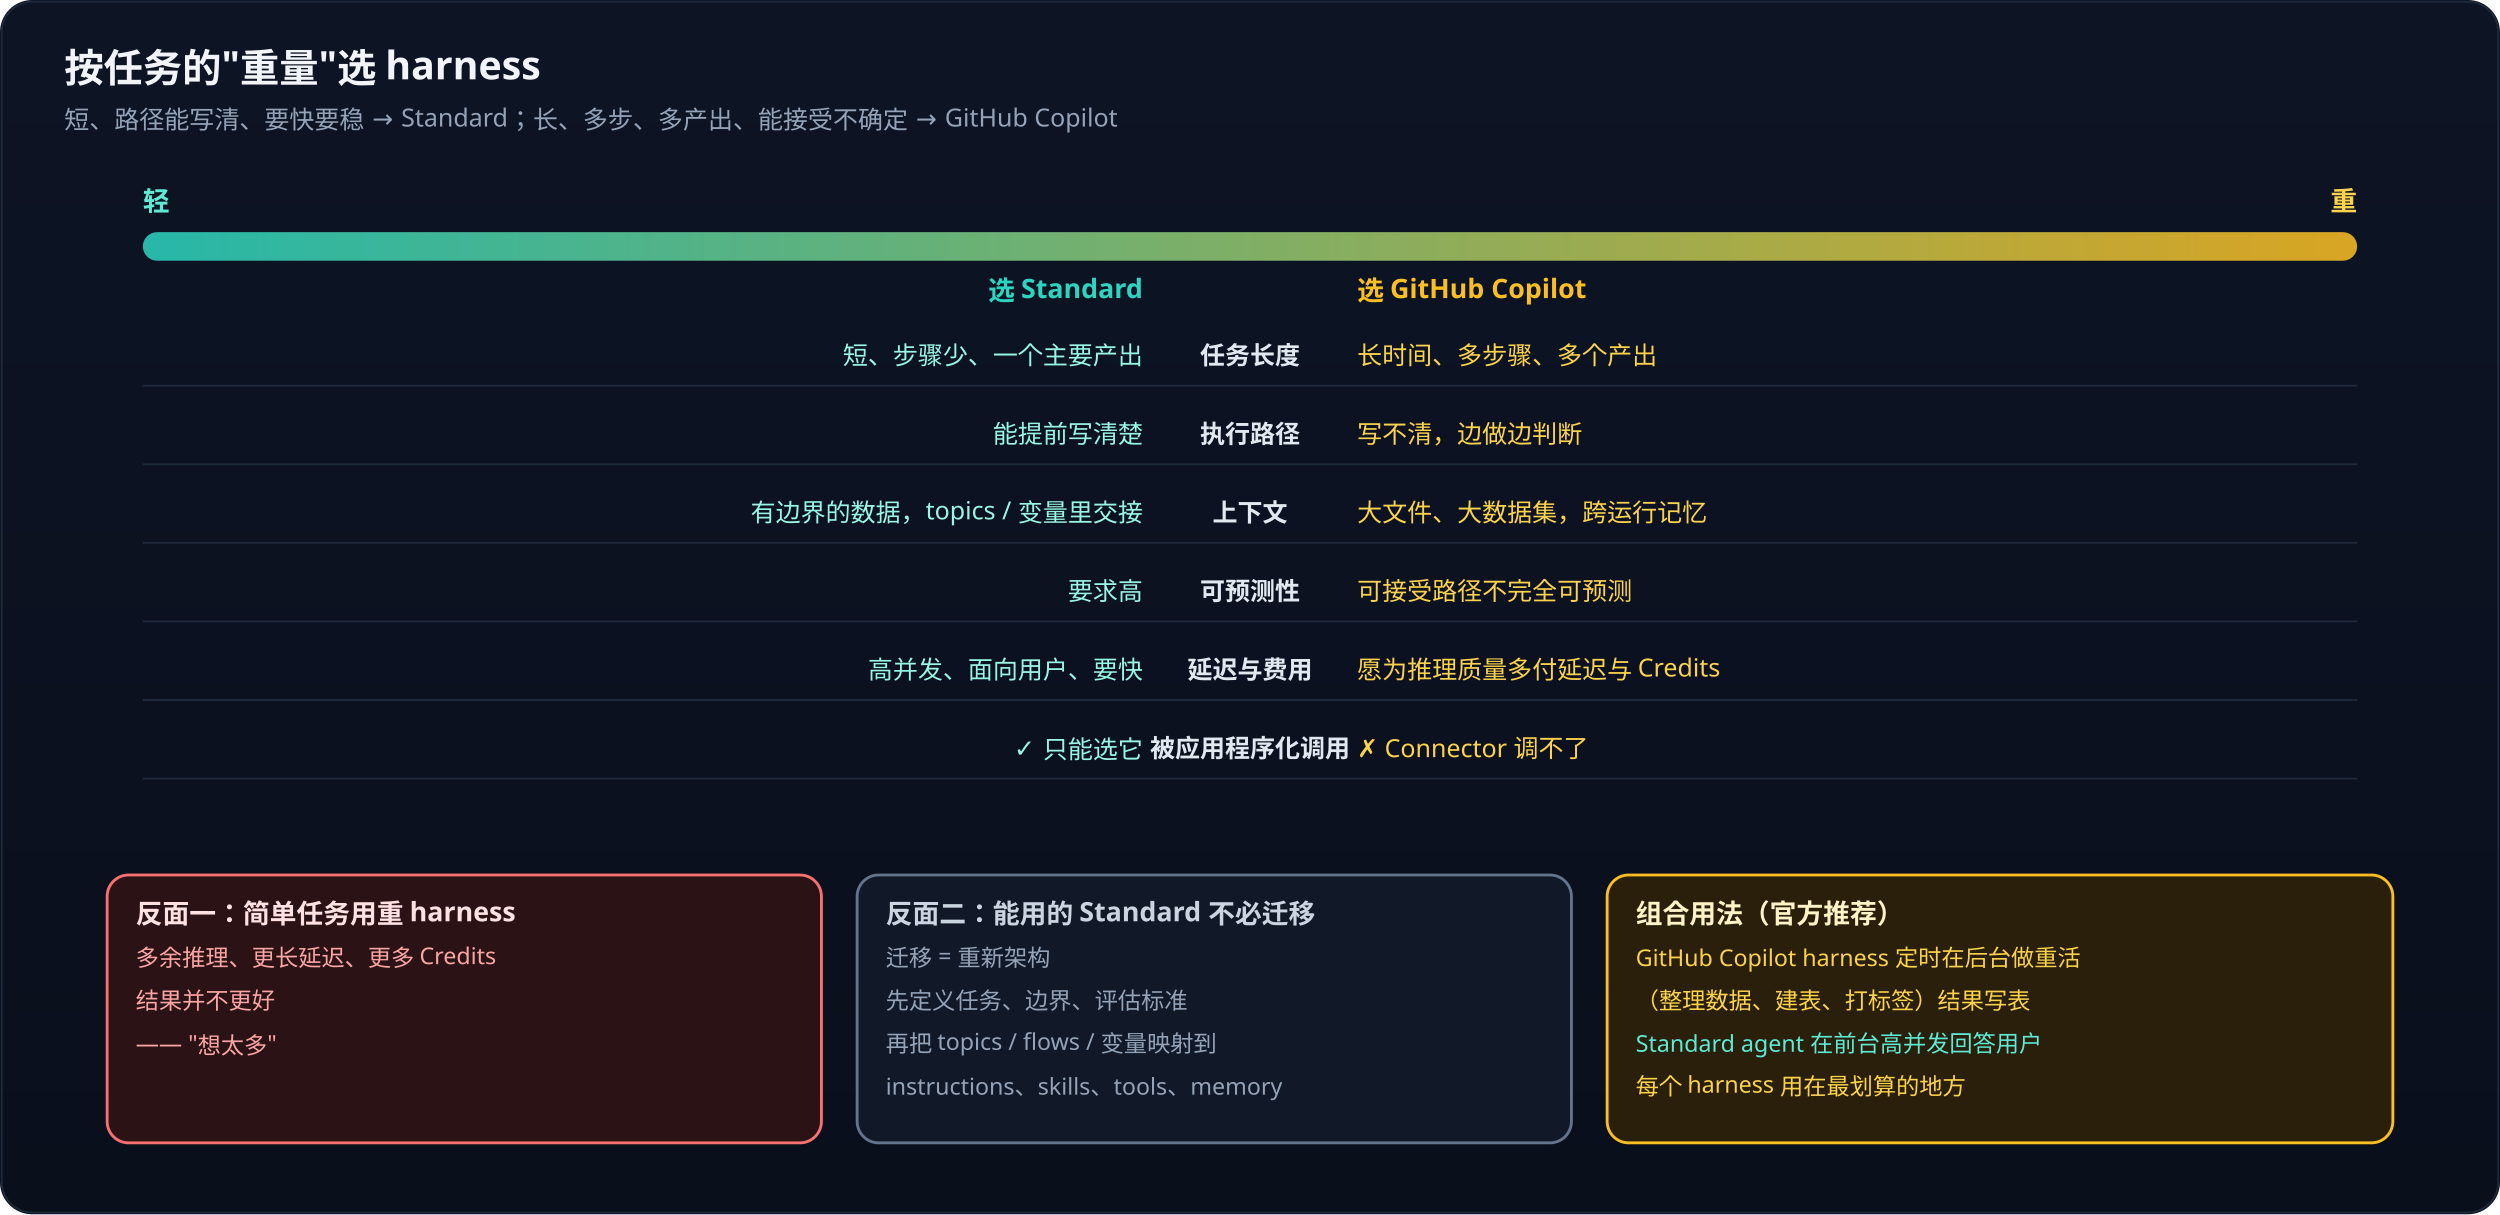
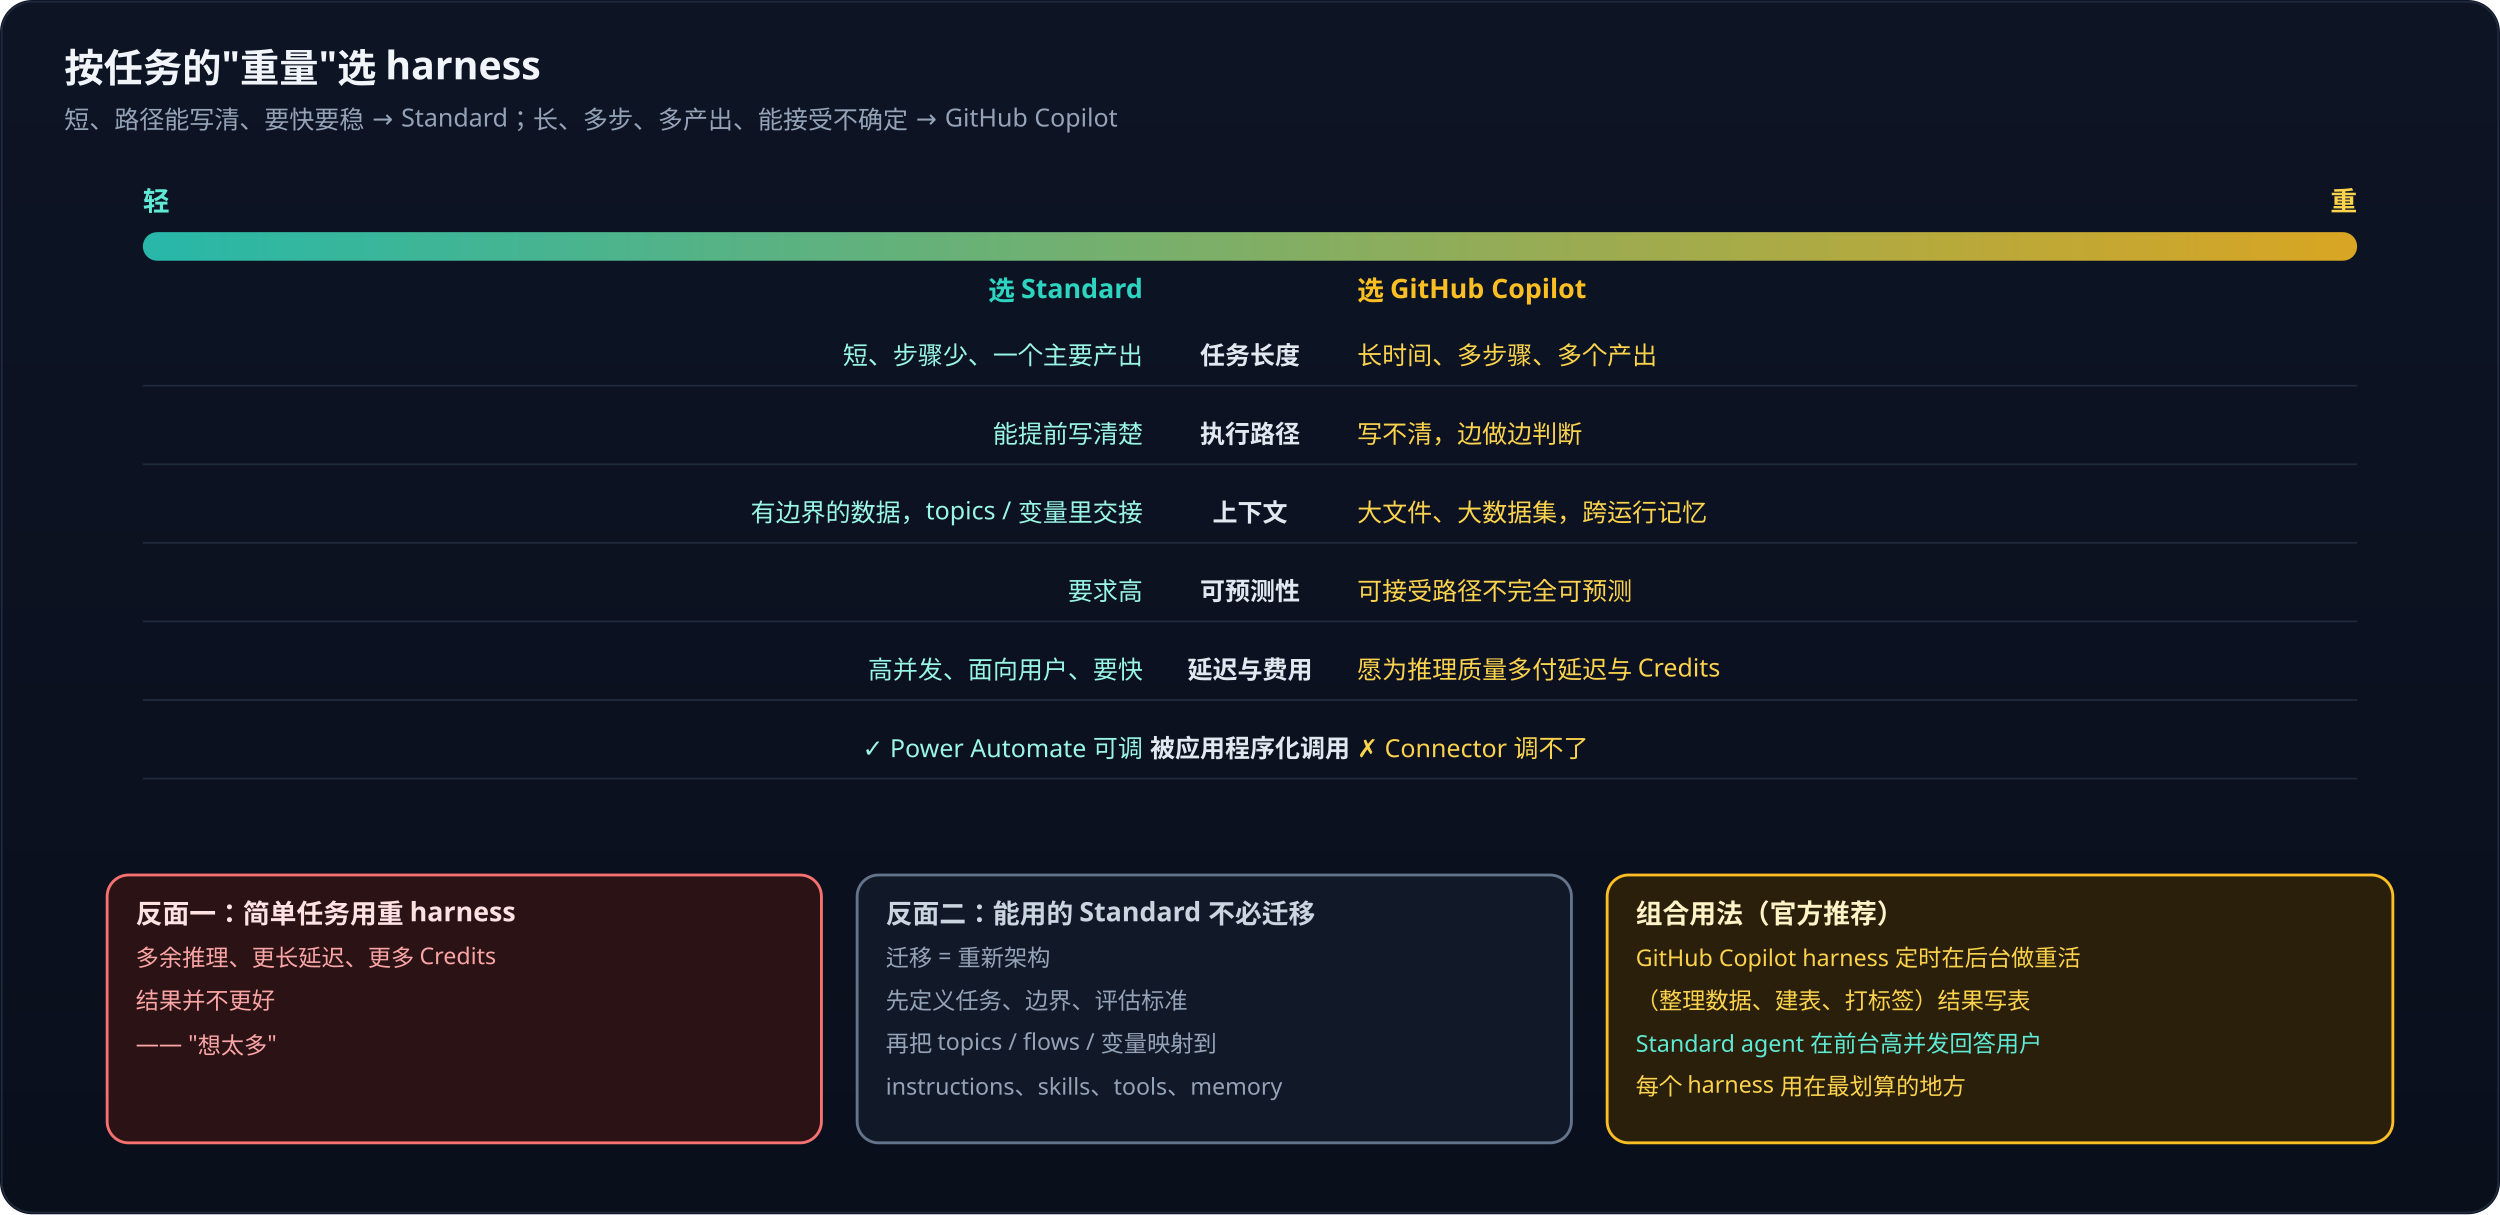
<svg xmlns="http://www.w3.org/2000/svg" width="1400" height="680" viewBox="0 0 1400 680" font-family="PingFang SC, Hiragino Sans GB, Microsoft YaHei, sans-serif">
  <defs>
    <linearGradient id="bg" x1="0" y1="0" x2="0" y2="1">
      <stop offset="0" stop-color="#0d1424" />
      <stop offset="1" stop-color="#0a0f1c" />
    </linearGradient>
    <radialGradient id="pt_teal" cx="0.5" cy="0.5" r="0.5">
      <stop offset="0" stop-color="#ffffff" />
      <stop offset="0.45" stop-color="#2dd4bf" />
      <stop offset="1" stop-color="#2dd4bf" stop-opacity="0" />
    </radialGradient>
    <marker id="ar_teal" viewBox="0 0 10 10" refX="9" refY="5" markerWidth="7" markerHeight="7" orient="auto-start-reverse">
      <path d="M0 0 L10 5 L0 10 z" fill="#2dd4bf" />
    </marker>
    <radialGradient id="pt_sky" cx="0.5" cy="0.5" r="0.5">
      <stop offset="0" stop-color="#ffffff" />
      <stop offset="0.45" stop-color="#38bdf8" />
      <stop offset="1" stop-color="#38bdf8" stop-opacity="0" />
    </radialGradient>
    <marker id="ar_sky" viewBox="0 0 10 10" refX="9" refY="5" markerWidth="7" markerHeight="7" orient="auto-start-reverse">
      <path d="M0 0 L10 5 L0 10 z" fill="#38bdf8" />
    </marker>
    <radialGradient id="pt_violet" cx="0.5" cy="0.5" r="0.5">
      <stop offset="0" stop-color="#ffffff" />
      <stop offset="0.45" stop-color="#a78bfa" />
      <stop offset="1" stop-color="#a78bfa" stop-opacity="0" />
    </radialGradient>
    <marker id="ar_violet" viewBox="0 0 10 10" refX="9" refY="5" markerWidth="7" markerHeight="7" orient="auto-start-reverse">
      <path d="M0 0 L10 5 L0 10 z" fill="#a78bfa" />
    </marker>
    <radialGradient id="pt_amber" cx="0.5" cy="0.5" r="0.5">
      <stop offset="0" stop-color="#ffffff" />
      <stop offset="0.45" stop-color="#fbbf24" />
      <stop offset="1" stop-color="#fbbf24" stop-opacity="0" />
    </radialGradient>
    <marker id="ar_amber" viewBox="0 0 10 10" refX="9" refY="5" markerWidth="7" markerHeight="7" orient="auto-start-reverse">
      <path d="M0 0 L10 5 L0 10 z" fill="#fbbf24" />
    </marker>
    <radialGradient id="pt_gray" cx="0.5" cy="0.5" r="0.5">
      <stop offset="0" stop-color="#ffffff" />
      <stop offset="0.45" stop-color="#64748b" />
      <stop offset="1" stop-color="#64748b" stop-opacity="0" />
    </radialGradient>
    <marker id="ar_gray" viewBox="0 0 10 10" refX="9" refY="5" markerWidth="7" markerHeight="7" orient="auto-start-reverse">
      <path d="M0 0 L10 5 L0 10 z" fill="#64748b" />
    </marker>
    <radialGradient id="pt_red" cx="0.5" cy="0.5" r="0.5">
      <stop offset="0" stop-color="#ffffff" />
      <stop offset="0.45" stop-color="#f87171" />
      <stop offset="1" stop-color="#f87171" stop-opacity="0" />
    </radialGradient>
    <marker id="ar_red" viewBox="0 0 10 10" refX="9" refY="5" markerWidth="7" markerHeight="7" orient="auto-start-reverse">
      <path d="M0 0 L10 5 L0 10 z" fill="#f87171" />
    </marker>
    <radialGradient id="pt_rose" cx="0.5" cy="0.5" r="0.5">
      <stop offset="0" stop-color="#ffffff" />
      <stop offset="0.45" stop-color="#fb7185" />
      <stop offset="1" stop-color="#fb7185" stop-opacity="0" />
    </radialGradient>
    <marker id="ar_rose" viewBox="0 0 10 10" refX="9" refY="5" markerWidth="7" markerHeight="7" orient="auto-start-reverse">
      <path d="M0 0 L10 5 L0 10 z" fill="#fb7185" />
    </marker>
    <radialGradient id="pt_green" cx="0.5" cy="0.5" r="0.5">
      <stop offset="0" stop-color="#ffffff" />
      <stop offset="0.45" stop-color="#4ade80" />
      <stop offset="1" stop-color="#4ade80" stop-opacity="0" />
    </radialGradient>
    <marker id="ar_green" viewBox="0 0 10 10" refX="9" refY="5" markerWidth="7" markerHeight="7" orient="auto-start-reverse">
      <path d="M0 0 L10 5 L0 10 z" fill="#4ade80" />
    </marker>
  </defs>
  <style>@keyframes flowDash { to { stroke-dashoffset: -76; } } .flow { stroke-dasharray: 18 20; animation: flowDash 1.6s linear infinite; } @keyframes pulse { 0%,100% { opacity: .6; } 50% { opacity: 1; } } .pulse { animation: pulse 2.2s ease-in-out infinite; }</style>
  <rect width="1400" height="680" rx="18" fill="url(#bg)" />
  <rect x="1" y="1" width="1398" height="678" rx="17" fill="none" stroke="#1e293b" />
  <text x="36" y="46" font-size="22" font-weight="700" fill="#f1f5f9" text-anchor="start">按任务的"重量"选 harness</text>
  <text x="36" y="72" font-size="14" font-weight="400" fill="#94a3b8" text-anchor="start">短、路径能写清、要快要稳 → Standard；长、多步、多产出、能接受不确定 → GitHub Copilot</text>
  <defs>
    <linearGradient id="spec" x1="0" x2="1">
      <stop offset="0" stop-color="#2dd4bf" />
      <stop offset="1" stop-color="#fbbf24" />
    </linearGradient>
  </defs>
  <rect x="80" y="130" width="1240" height="16" rx="8" fill="url(#spec)" opacity=".85" />
  <text x="80" y="118" font-size="15" font-weight="700" fill="#5eead4" text-anchor="start">轻</text>
  <text x="1320" y="118" font-size="15" font-weight="700" fill="#fcd34d" text-anchor="end">重</text>
  <text x="640" y="168" font-size="15" font-weight="700" fill="#2dd4bf" text-anchor="end">选 Standard</text>
  <text x="760" y="168" font-size="15" font-weight="700" fill="#fbbf24" text-anchor="start">选 GitHub Copilot</text>
  <text x="700" y="204" font-size="14" font-weight="700" fill="#e2e8f0" text-anchor="middle">任务长度</text>
  <text x="640" y="204" font-size="14" font-weight="400" fill="#99f6e4" text-anchor="end">短、步骤少、一个主要产出</text>
  <text x="760" y="204" font-size="14" font-weight="400" fill="#fcd34d" text-anchor="start">长时间、多步骤、多个产出</text>
  <line x1="80" y1="216" x2="1320" y2="216" stroke="#1e293b" />
  <text x="700" y="248" font-size="14" font-weight="700" fill="#e2e8f0" text-anchor="middle">执行路径</text>
  <text x="640" y="248" font-size="14" font-weight="400" fill="#99f6e4" text-anchor="end">能提前写清楚</text>
  <text x="760" y="248" font-size="14" font-weight="400" fill="#fcd34d" text-anchor="start">写不清，边做边判断</text>
  <line x1="80" y1="260" x2="1320" y2="260" stroke="#1e293b" />
  <text x="700" y="292" font-size="14" font-weight="700" fill="#e2e8f0" text-anchor="middle">上下文</text>
  <text x="640" y="292" font-size="14" font-weight="400" fill="#99f6e4" text-anchor="end">有边界的数据，topics / 变量里交接</text>
  <text x="760" y="292" font-size="14" font-weight="400" fill="#fcd34d" text-anchor="start">大文件、大数据集，跨运行记忆</text>
  <line x1="80" y1="304" x2="1320" y2="304" stroke="#1e293b" />
  <text x="700" y="336" font-size="14" font-weight="700" fill="#e2e8f0" text-anchor="middle">可预测性</text>
  <text x="640" y="336" font-size="14" font-weight="400" fill="#99f6e4" text-anchor="end">要求高</text>
  <text x="760" y="336" font-size="14" font-weight="400" fill="#fcd34d" text-anchor="start">可接受路径不完全可预测</text>
  <line x1="80" y1="348" x2="1320" y2="348" stroke="#1e293b" />
  <text x="700" y="380" font-size="14" font-weight="700" fill="#e2e8f0" text-anchor="middle">延迟与费用</text>
  <text x="640" y="380" font-size="14" font-weight="400" fill="#99f6e4" text-anchor="end">高并发、面向用户、要快</text>
  <text x="760" y="380" font-size="14" font-weight="400" fill="#fcd34d" text-anchor="start">愿为推理质量多付延迟与 Credits</text>
  <line x1="80" y1="392" x2="1320" y2="392" stroke="#1e293b" />
  <text x="700" y="424" font-size="14" font-weight="700" fill="#e2e8f0" text-anchor="middle">被应用程序化调用</text>
-   <text x="640" y="424" font-size="14" font-weight="400" fill="#99f6e4" text-anchor="end">✓ 只能选它</text>
+   <text x="640" y="424" font-size="14" font-weight="400" fill="#99f6e4" text-anchor="end">✓ Power Automate 可调</text>
  <text x="760" y="424" font-size="14" font-weight="400" fill="#fcd34d" text-anchor="start">✗ Connector 调不了</text>
  <line x1="80" y1="436" x2="1320" y2="436" stroke="#1e293b" />
  <rect x="60" y="490" width="400" height="150" rx="12" fill="#2a1215" stroke="#f87171" stroke-width="1.6" />
  <text x="76" y="517" font-size="15" font-weight="700" fill="#fee2e2" text-anchor="start">反面一：简单任务用重 harness</text>
  <text x="76" y="541" font-size="13" font-weight="400" fill="#fca5a5" text-anchor="start">多余推理、更长延迟、更多 Credits</text>
  <text x="76" y="565" font-size="13" font-weight="400" fill="#fca5a5" text-anchor="start">结果并不更好</text>
  <text x="76" y="589" font-size="13" font-weight="400" fill="#fca5a5" text-anchor="start">—— "想太多"</text>
  <rect x="480" y="490" width="400" height="150" rx="12" fill="#111827" stroke="#64748b" stroke-width="1.6" />
  <text x="496" y="517" font-size="15" font-weight="700" fill="#cbd5e1" text-anchor="start">反面二：能用的 Standard 不必迁移</text>
  <text x="496" y="541" font-size="13" font-weight="400" fill="#94a3b8" text-anchor="start">迁移 = 重新架构</text>
  <text x="496" y="565" font-size="13" font-weight="400" fill="#94a3b8" text-anchor="start">先定义任务、边界、评估标准</text>
  <text x="496" y="589" font-size="13" font-weight="400" fill="#94a3b8" text-anchor="start">再把 topics / flows / 变量映射到</text>
  <text x="496" y="613" font-size="13" font-weight="400" fill="#94a3b8" text-anchor="start">instructions、skills、tools、memory</text>
  <rect x="900" y="490" width="440" height="150" rx="12" fill="#2a1f0a" stroke="#fbbf24" stroke-width="1.6" class="pulse" />
  <text x="916" y="517" font-size="15" font-weight="700" fill="#fef3c7" text-anchor="start">组合用法（官方推荐）</text>
  <text x="916" y="541" font-size="13" font-weight="400" fill="#fcd34d" text-anchor="start">GitHub Copilot harness 定时在后台做重活</text>
  <text x="916" y="565" font-size="13" font-weight="400" fill="#fcd34d" text-anchor="start">（整理数据、建表、打标签）结果写表</text>
  <text x="916" y="589" font-size="13" font-weight="400" fill="#5eead4" text-anchor="start">Standard agent 在前台高并发回答用户</text>
  <text x="916" y="613" font-size="13" font-weight="400" fill="#fcd34d" text-anchor="start">每个 harness 用在最划算的地方</text>
</svg>
